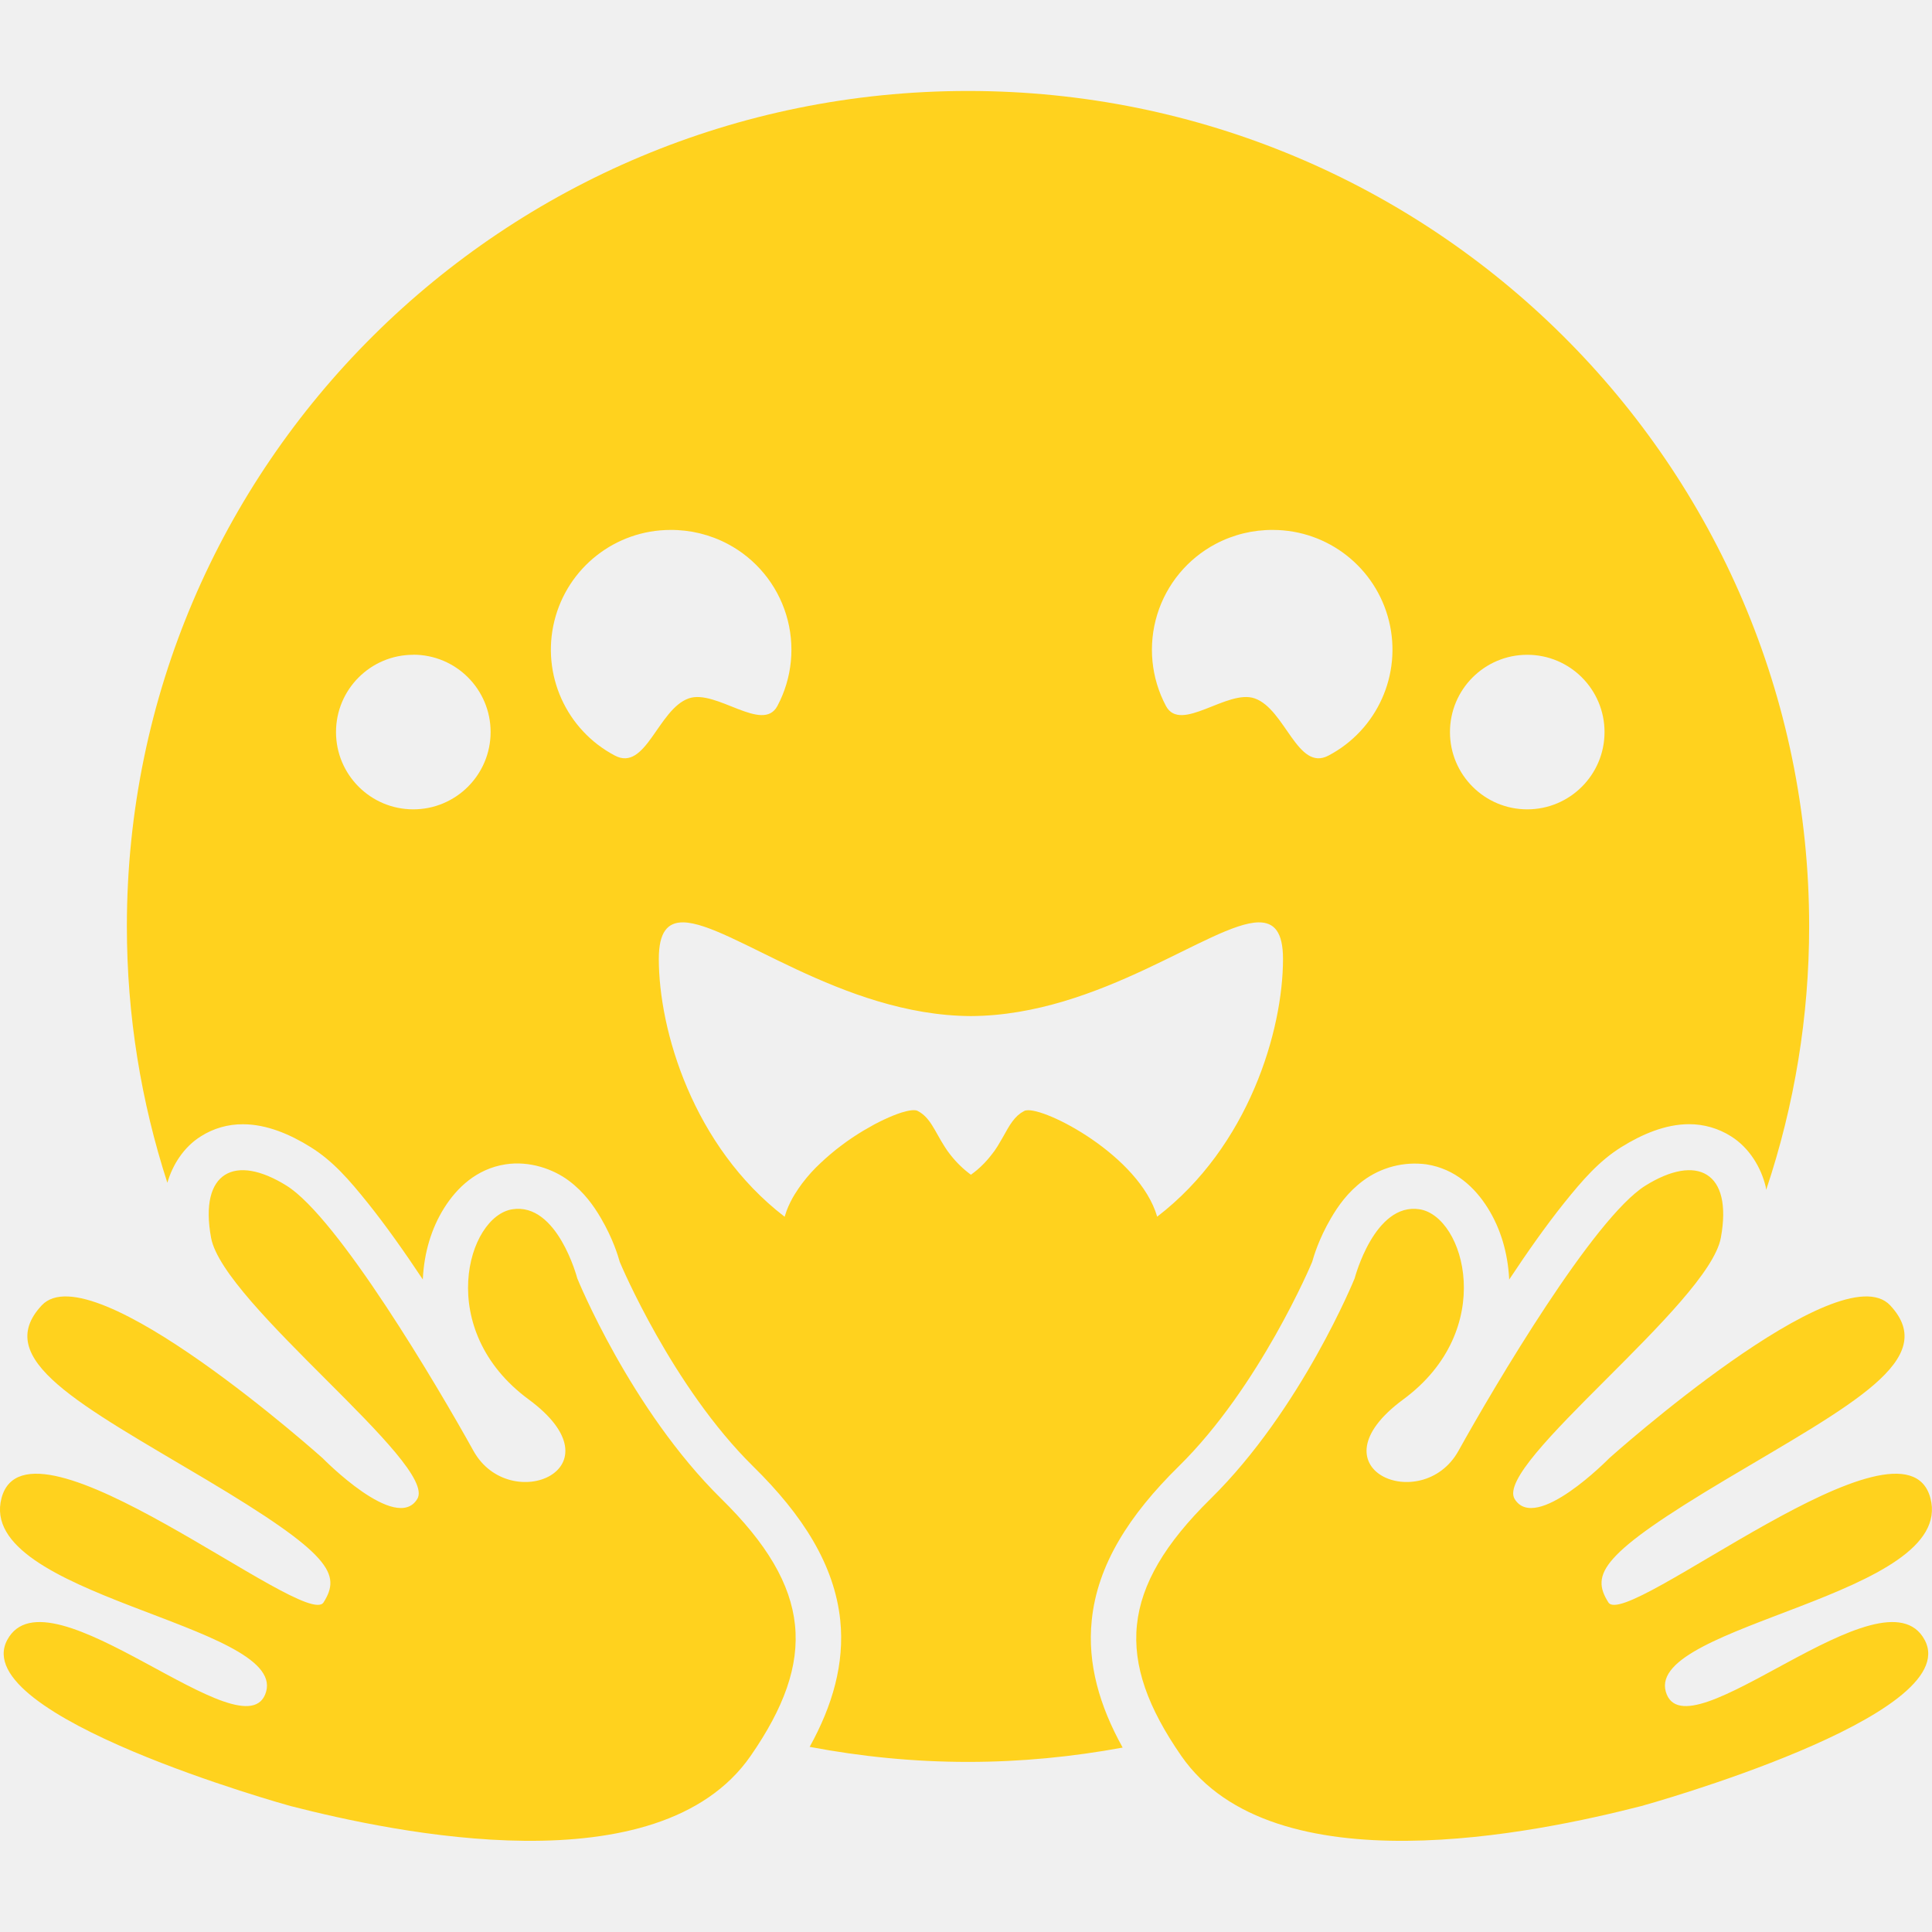
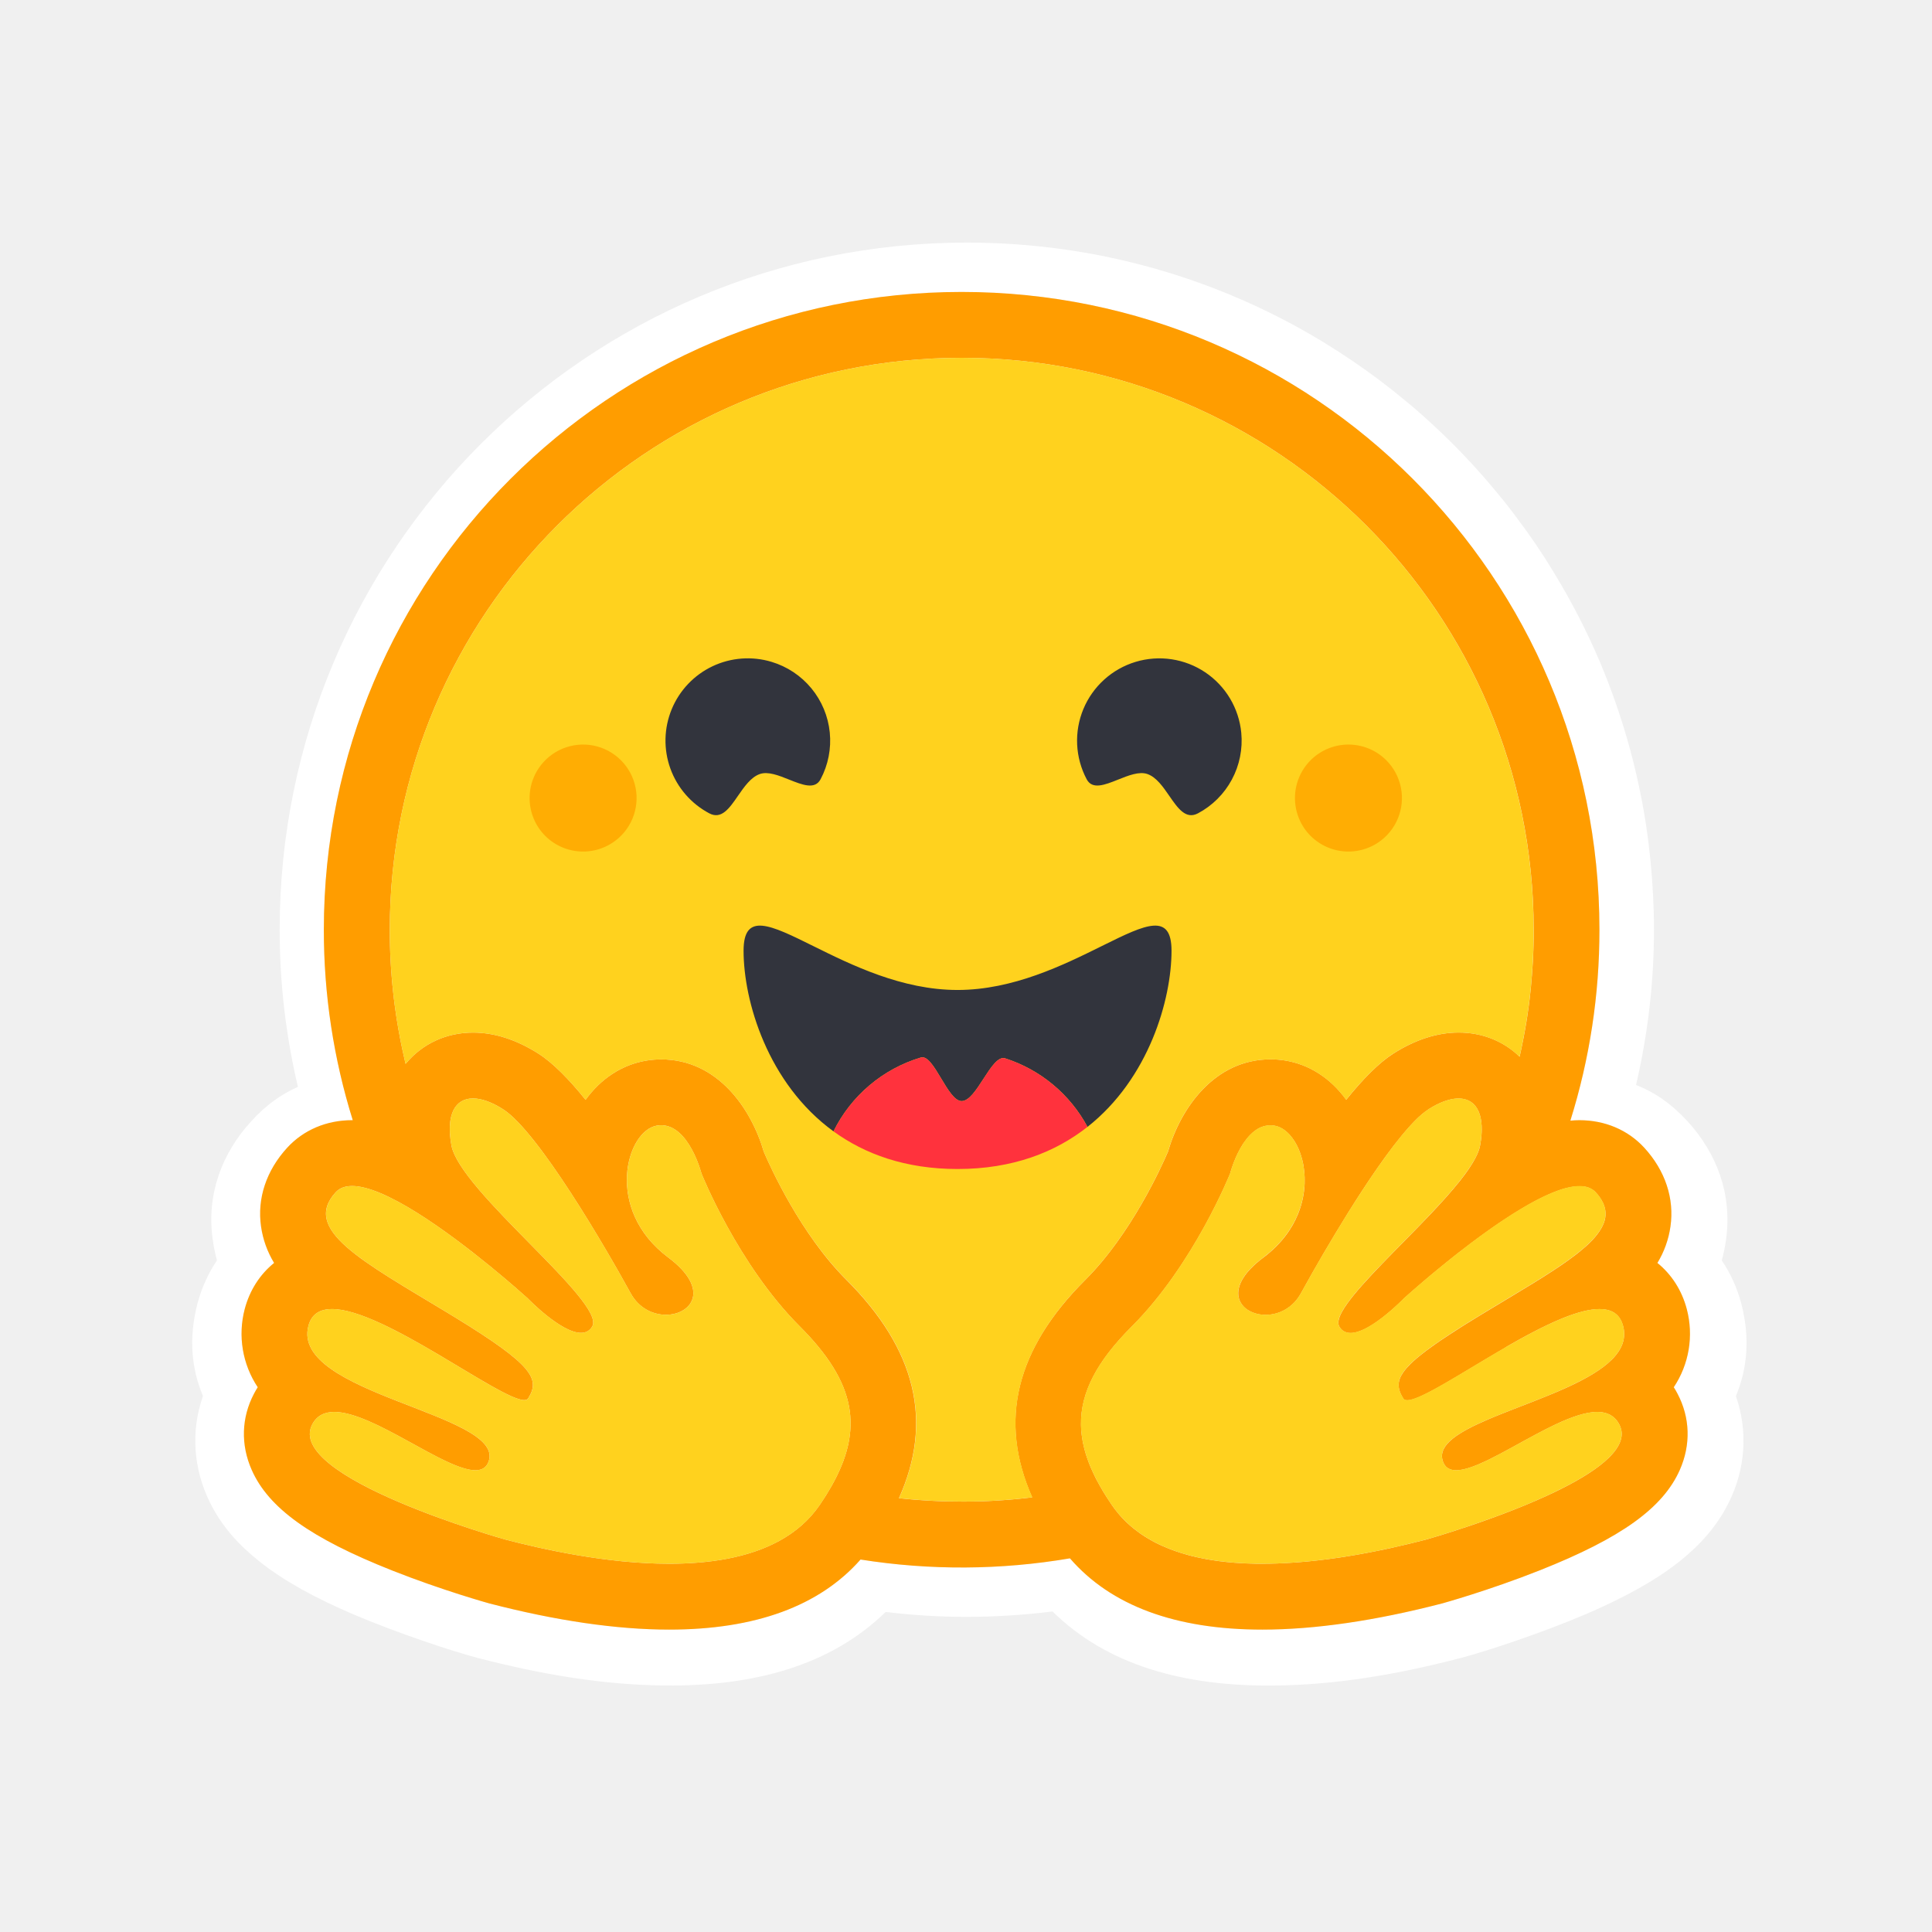
- <svg xmlns="http://www.w3.org/2000/svg" viewBox="0 0 24 24" fill="#FFD21E">
-   <path d="M12.025 1.13c-5.77 0-10.449 4.647-10.449 10.378 0 1.112.178 2.181.503 3.185.064-.222.203-.444.416-.577a.96.96 0 0 1 .524-.15c.293 0 .584.124.84.284.278.173.48.408.71.694.226.282.458.611.684.951v-.014c.017-.324.106-.622.264-.874s.403-.487.762-.543c.3-.047.596.06.787.203s.31.313.4.467c.15.257.212.468.233.542.01.026.653 1.552 1.657 2.54.616.605 1.01 1.223 1.082 1.912.055.537-.096 1.059-.38 1.572.637.121 1.294.187 1.967.187.657 0 1.298-.063 1.921-.178-.287-.517-.44-1.041-.384-1.581.07-.69.465-1.307 1.081-1.913 1.004-.987 1.647-2.513 1.657-2.539.021-.074.083-.285.233-.542.09-.154.208-.323.4-.467a1.08 1.08 0 0 1 .787-.203c.359.056.604.29.762.543s.247.55.265.874v.015c.225-.34.457-.67.683-.952.23-.286.432-.52.71-.694.257-.16.547-.284.84-.285a.97.97 0 0 1 .524.151c.228.143.373.388.43.625l.006.04a10.3 10.3 0 0 0 .534-3.273c0-5.731-4.678-10.378-10.449-10.378M8.327 6.583a1.5 1.5 0 0 1 .713.174 1.487 1.487 0 0 1 .617 2.013c-.183.343-.762-.214-1.102-.094-.38.134-.532.914-.917.71a1.487 1.487 0 0 1 .69-2.803m7.486 0a1.487 1.487 0 0 1 .689 2.803c-.385.204-.536-.576-.916-.71-.34-.12-.92.437-1.103.094a1.487 1.487 0 0 1 .617-2.013 1.5 1.5 0 0 1 .713-.174m-10.68 1.55a.96.96 0 1 1 0 1.921.96.96 0 0 1 0-1.92m13.838 0a.96.96 0 1 1 0 1.92.96.96 0 0 1 0-1.92M8.489 11.458c.588.01 1.965 1.157 3.572 1.164 1.607-.007 2.984-1.155 3.572-1.164.196-.003.305.12.305.454 0 .886-.424 2.328-1.563 3.202-.22-.756-1.396-1.366-1.63-1.32q-.011.001-.02.006l-.044.026-.01.008-.03.024q-.018.017-.035.036l-.032.04a1 1 0 0 0-.058.09l-.014.025q-.049.088-.11.19a1 1 0 0 1-.083.116 1.2 1.2 0 0 1-.173.18q-.035.029-.075.058a1.3 1.3 0 0 1-.251-.243 1 1 0 0 1-.076-.107c-.124-.193-.177-.363-.337-.444-.034-.016-.104-.008-.2.022q-.094.03-.216.087-.06.028-.125.063l-.13.074q-.067.04-.136.086a3 3 0 0 0-.135.096 3 3 0 0 0-.26.219 2 2 0 0 0-.12.121 2 2 0 0 0-.106.128l-.002.002a2 2 0 0 0-.09.132l-.001.001a1.2 1.2 0 0 0-.105.212q-.013.036-.024.073c-1.139-.875-1.563-2.317-1.563-3.203 0-.334.109-.457.305-.454m.836 10.354c.824-1.19.766-2.082-.365-3.194-1.13-1.112-1.789-2.738-1.789-2.738s-.246-.945-.806-.858-.97 1.499.202 2.362c1.173.864-.233 1.45-.685.64-.45-.812-1.683-2.896-2.322-3.295s-1.089-.175-.938.647 2.822 2.813 2.562 3.244-1.176-.506-1.176-.506-2.866-2.567-3.49-1.898.473 1.23 2.037 2.16c1.564.932 1.686 1.178 1.464 1.53s-3.675-2.511-4-1.297c-.323 1.214 3.524 1.567 3.287 2.405-.238.839-2.71-1.587-3.216-.642-.506.946 3.49 2.056 3.522 2.064 1.29.33 4.568 1.028 5.713-.624m5.349 0c-.824-1.19-.766-2.082.365-3.194 1.13-1.112 1.789-2.738 1.789-2.738s.246-.945.806-.858.97 1.499-.202 2.362c-1.173.864.233 1.45.685.64.451-.812 1.683-2.896 2.322-3.295s1.089-.175.938.647-2.822 2.813-2.562 3.244 1.176-.506 1.176-.506 2.866-2.567 3.49-1.898-.473 1.23-2.037 2.16c-1.564.932-1.686 1.178-1.464 1.53s3.675-2.511 4-1.297c.323 1.214-3.524 1.567-3.287 2.405.238.839 2.71-1.587 3.216-.642.506.946-3.49 2.056-3.522 2.064-1.29.33-4.568 1.028-5.713-.624" />
+ <svg xmlns="http://www.w3.org/2000/svg" width="256" height="256" viewBox="0 0 256 256" fill="none">
+   <path d="M230.721 172.7C230.183 170.673 229.313 168.75 228.146 167.008C228.396 166.091 228.587 165.159 228.714 164.217C229.543 158.241 227.471 152.77 223.567 148.537C221.452 146.225 219.185 144.698 216.784 143.761C218.36 137.018 219.157 130.117 219.161 123.193C219.161 120.03 218.982 116.932 218.682 113.88C218.526 112.356 218.337 110.836 218.115 109.32C217.428 104.847 216.408 100.431 215.064 96.11C214.183 93.271 213.164 90.476 212.01 87.736C210.281 83.678 208.262 79.75 205.969 75.982C204.465 73.475 202.827 71.051 201.062 68.72C200.197 67.543 199.296 66.394 198.358 65.274C195.58 61.898 192.561 58.728 189.325 55.788C188.25 54.8 187.145 53.845 186.01 52.926C184.893 51.994 183.751 51.093 182.586 50.222C180.241 48.477 177.818 46.839 175.324 45.315C161.543 36.945 145.382 32.145 128.109 32.145C77.817 32.145 37.057 72.907 37.057 123.196C37.055 130.208 37.867 137.196 39.477 144.02C37.317 144.958 35.247 146.42 33.327 148.535C29.424 152.766 27.351 158.217 28.18 164.193C28.306 165.142 28.495 166.082 28.747 167.006C27.581 168.749 26.712 170.673 26.174 172.7C24.974 177.261 25.369 181.374 26.894 184.978C25.236 189.688 25.65 194.704 27.809 199.065C29.379 202.25 31.626 204.714 34.396 206.916C37.689 209.534 41.811 211.758 46.783 213.892C52.715 216.422 59.956 218.799 63.249 219.671C71.755 221.873 79.911 223.269 88.177 223.337C99.954 223.446 110.096 220.677 117.357 213.59C120.924 214.027 124.515 214.246 128.109 214.244C131.906 214.236 135.699 213.997 139.467 213.529C146.711 220.661 156.892 223.455 168.712 223.343C176.977 223.277 185.133 221.881 193.617 219.676C196.932 218.804 204.17 216.427 210.105 213.897C215.077 211.76 219.199 209.536 222.514 206.922C225.263 204.719 227.508 202.256 229.079 199.071C231.26 194.709 231.652 189.693 230.017 184.983C231.527 181.379 231.92 177.257 230.721 172.7ZM222.281 184.673C223.952 187.844 224.059 191.427 222.585 194.764C220.349 199.821 214.795 203.805 204.008 208.082C197.3 210.742 191.158 212.443 191.104 212.458C182.232 214.759 174.208 215.928 167.262 215.928C155.76 215.928 147.201 212.754 141.773 206.486C132.594 208.05 123.222 208.103 114.026 206.644C108.591 212.808 100.081 215.928 88.676 215.928C81.729 215.928 73.706 214.759 64.833 212.458C64.779 212.443 58.639 210.742 51.929 208.082C41.143 203.805 35.587 199.824 33.352 194.764C31.878 191.427 31.985 187.844 33.656 184.673C33.81 184.378 33.976 184.091 34.153 183.813C33.152 182.309 32.48 180.61 32.182 178.827C31.884 177.045 31.967 175.22 32.425 173.472C33.089 170.949 34.46 168.851 36.322 167.344C35.425 165.87 34.837 164.23 34.592 162.522C34.056 158.808 35.289 155.1 38.062 152.076C40.222 149.723 43.275 148.428 46.655 148.428H46.745C44.197 140.259 42.904 131.75 42.913 123.193C42.913 76.522 80.749 38.683 127.427 38.683C174.104 38.683 211.94 76.518 211.94 123.193C211.947 131.773 210.646 140.304 208.081 148.492C208.489 148.452 208.889 148.432 209.282 148.431C212.662 148.431 215.716 149.726 217.874 152.079C220.647 155.1 221.881 158.811 221.344 162.525C221.1 164.233 220.511 165.873 219.615 167.347C221.477 168.854 222.849 170.952 223.512 173.475C223.97 175.223 224.053 177.048 223.755 178.831C223.458 180.613 222.786 182.312 221.784 183.816C221.961 184.091 222.129 184.378 222.281 184.673Z" fill="white" />
+   <path d="M221.784 183.816C222.786 182.312 223.458 180.613 223.756 178.831C224.053 177.048 223.97 175.223 223.512 173.475C222.848 170.952 221.476 168.854 219.615 167.347C220.512 165.873 221.1 164.233 221.344 162.525C221.881 158.811 220.648 155.103 217.874 152.079C215.716 149.726 212.662 148.431 209.282 148.431C208.889 148.431 208.489 148.452 208.081 148.492C210.643 140.304 211.942 131.774 211.933 123.195C211.933 76.523 174.097 38.685 127.424 38.685C80.75 38.685 42.91 76.519 42.91 123.195C42.901 131.752 44.194 140.261 46.742 148.43H46.652C43.272 148.43 40.219 149.724 38.06 152.077C35.287 155.098 34.053 158.81 34.59 162.523C34.835 164.231 35.423 165.872 36.32 167.346C34.458 168.852 33.086 170.95 32.422 173.473C31.964 175.222 31.882 177.047 32.18 178.83C32.478 180.612 33.15 182.312 34.152 183.816C33.974 184.094 33.81 184.381 33.655 184.676C31.985 187.847 31.877 191.43 33.352 194.767C35.588 199.824 41.142 203.808 51.929 208.085C58.636 210.745 64.779 212.446 64.833 212.461C73.705 214.762 81.729 215.931 88.675 215.931C100.081 215.931 108.591 212.811 114.026 206.647C123.222 208.106 132.594 208.052 141.773 206.489C147.201 212.757 155.76 215.931 167.262 215.931C174.208 215.931 182.232 214.762 191.103 212.461C191.158 212.446 197.298 210.745 204.008 208.085C214.795 203.808 220.35 199.824 222.585 194.767C224.059 191.43 223.952 187.847 222.281 184.676C222.129 184.379 221.961 184.091 221.784 183.816ZM110.137 196.997C109.669 197.815 109.168 198.614 108.635 199.391C107.23 201.448 105.382 203.02 103.237 204.188C99.137 206.424 93.947 207.205 88.675 207.205C80.346 207.205 71.808 205.256 67.023 204.015C66.787 203.954 37.689 195.735 41.373 188.739C41.993 187.562 43.013 187.092 44.298 187.092C49.485 187.092 58.93 194.816 62.989 194.816C63.896 194.816 64.536 194.43 64.797 193.488C66.527 187.284 38.504 184.676 40.864 175.692C41.28 174.102 42.41 173.456 43.998 173.456C50.856 173.455 66.248 185.516 69.467 185.516C69.714 185.516 69.891 185.443 69.987 185.291C70.001 185.268 70.015 185.246 70.028 185.222C71.539 182.727 70.672 180.913 60.321 174.573L59.327 173.968C47.936 167.074 39.941 162.925 44.488 157.975C45.011 157.404 45.753 157.151 46.654 157.151C47.722 157.151 49.015 157.508 50.439 158.108C56.455 160.645 64.793 167.564 68.276 170.581C68.824 171.057 69.368 171.538 69.909 172.022C69.909 172.022 74.319 176.608 76.985 176.608C77.599 176.608 78.12 176.366 78.473 175.768C80.364 172.58 60.91 157.838 59.813 151.755C59.069 147.634 60.335 145.546 62.675 145.546C63.788 145.546 65.146 146.02 66.645 146.971C71.295 149.922 80.273 165.35 83.56 171.352C84.662 173.363 86.543 174.213 88.238 174.213C91.601 174.213 94.23 170.87 88.546 166.622C80.003 160.23 83.001 149.782 87.078 149.139C87.252 149.111 87.428 149.097 87.603 149.097C91.311 149.097 92.946 155.486 92.946 155.486C92.946 155.486 97.74 167.524 105.975 175.753C113.447 183.222 114.491 189.351 110.137 196.997ZM136.766 198.407L136.339 198.458L135.611 198.541C135.228 198.581 134.844 198.619 134.459 198.654L134.084 198.688L133.741 198.717L133.255 198.756L132.718 198.795L132.182 198.83L132.063 198.838C131.923 198.846 131.783 198.855 131.641 198.862L131.462 198.872C131.296 198.881 131.13 198.889 130.962 198.896L130.381 198.921L129.854 198.939L129.502 198.949H129.323C129.213 198.949 129.104 198.955 128.994 198.956H128.82C128.71 198.956 128.601 198.956 128.491 198.961L128.043 198.967H127.418C126.927 198.967 126.437 198.962 125.949 198.952L125.553 198.943C125.44 198.943 125.327 198.938 125.216 198.934L124.796 198.922L124.275 198.902L123.805 198.881L123.684 198.876L123.237 198.853C123.112 198.846 122.989 198.84 122.865 198.831L122.576 198.814C122.213 198.791 121.85 198.766 121.487 198.738L121.107 198.707C120.947 198.695 120.787 198.68 120.628 198.666C120.441 198.65 120.254 198.632 120.067 198.614C119.754 198.585 119.441 198.553 119.128 198.519H119.113C123.683 188.324 121.372 178.802 112.137 169.575C106.08 163.526 102.051 154.594 101.215 152.633C99.523 146.828 95.045 140.375 87.608 140.375C86.979 140.375 86.351 140.425 85.73 140.523C82.472 141.036 79.624 142.911 77.592 145.733C75.396 143.002 73.262 140.831 71.332 139.605C68.422 137.76 65.518 136.824 62.689 136.824C59.158 136.824 56.002 138.274 53.802 140.904L53.746 140.971C53.704 140.798 53.664 140.625 53.623 140.451L53.618 140.428C53.199 138.638 52.848 136.833 52.564 135.016C52.564 135.004 52.564 134.992 52.558 134.98C52.536 134.843 52.516 134.705 52.495 134.568C52.433 134.162 52.376 133.755 52.322 133.348C52.298 133.163 52.272 132.978 52.249 132.793L52.181 132.238C52.159 132.053 52.141 131.885 52.121 131.709L52.115 131.665C52.035 130.945 51.965 130.225 51.905 129.503L51.883 129.226L51.848 128.754C51.838 128.625 51.828 128.495 51.821 128.365C51.821 128.334 51.816 128.304 51.815 128.275C51.789 127.913 51.768 127.55 51.75 127.187C51.74 126.998 51.73 126.81 51.722 126.62L51.702 126.124L51.697 125.974L51.681 125.517L51.671 125.128C51.671 124.973 51.663 124.818 51.661 124.663C51.658 124.508 51.654 124.338 51.653 124.174C51.651 124.01 51.653 123.848 51.648 123.685C51.644 123.521 51.648 123.358 51.648 123.195C51.648 81.342 85.579 47.411 127.436 47.411C169.292 47.411 203.222 81.341 203.222 123.195V124.174C203.222 124.337 203.217 124.501 203.214 124.663C203.214 124.798 203.208 124.931 203.204 125.068C203.204 125.188 203.199 125.309 203.195 125.425C203.195 125.578 203.186 125.731 203.181 125.884V125.896L203.16 126.427C203.153 126.582 203.147 126.738 203.139 126.893L203.134 127.003L203.107 127.499C203.048 128.562 202.967 129.623 202.866 130.683V130.696C202.849 130.87 202.832 131.044 202.813 131.218L202.768 131.629L202.679 132.433L202.628 132.84L202.565 133.319C202.542 133.493 202.519 133.668 202.493 133.841C202.467 134.036 202.438 134.23 202.409 134.424L202.34 134.883L202.258 135.403C202.23 135.576 202.2 135.748 202.168 135.92C202.135 136.093 202.109 136.265 202.079 136.437C202.019 136.781 201.956 137.125 201.89 137.468C201.789 137.981 201.686 138.493 201.58 139.005L201.47 139.512C201.434 139.681 201.395 139.851 201.357 140.02C199.224 137.947 196.399 136.818 193.284 136.818C190.457 136.818 187.55 137.753 184.641 139.598C182.711 140.824 180.578 142.996 178.381 145.726C176.346 142.904 173.498 141.029 170.242 140.516C169.621 140.418 168.993 140.368 168.364 140.368C160.925 140.368 156.45 146.821 154.757 152.626C153.917 154.587 149.887 163.519 143.825 169.577C134.596 178.775 132.268 188.254 136.766 198.407ZM215.007 177.998L214.977 178.087C214.901 178.288 214.813 178.484 214.714 178.674C214.639 178.814 214.558 178.95 214.47 179.082C214.303 179.331 214.12 179.569 213.921 179.793C213.875 179.845 213.831 179.897 213.779 179.948C213.707 180.025 213.634 180.101 213.559 180.175C212.213 181.509 210.161 182.679 207.841 183.752C207.578 183.871 207.311 183.99 207.042 184.11L206.774 184.229C206.595 184.308 206.416 184.386 206.228 184.463C206.049 184.541 205.863 184.619 205.677 184.695L205.119 184.925C203.814 185.462 202.477 185.974 201.173 186.479L200.615 186.696L200.064 186.912C199.697 187.055 199.335 187.198 198.979 187.341L198.448 187.555L197.926 187.768L197.67 187.876C197.499 187.947 197.332 188.018 197.165 188.089C193.328 189.736 190.567 191.411 191.147 193.489C191.163 193.548 191.181 193.604 191.201 193.659C191.253 193.813 191.324 193.958 191.413 194.095C191.465 194.176 191.525 194.253 191.592 194.323C192.274 195.032 193.515 194.92 195.08 194.357C195.3 194.276 195.519 194.192 195.736 194.104L195.872 194.048C196.23 193.896 196.609 193.726 196.996 193.542C197.093 193.496 197.191 193.452 197.289 193.401C199.203 192.465 201.372 191.205 203.524 190.058C204.385 189.593 205.258 189.152 206.142 188.733C208.18 187.774 210.096 187.094 211.636 187.094C212.359 187.094 212.997 187.242 213.529 187.582L213.618 187.641C213.952 187.876 214.232 188.178 214.441 188.528C214.482 188.595 214.522 188.666 214.561 188.739C215.322 190.184 214.685 191.68 213.194 193.147C211.763 194.556 209.537 195.937 207.007 197.215C206.819 197.31 206.631 197.405 206.44 197.498C198.91 201.196 189.049 203.981 188.912 204.016C186.284 204.697 182.526 205.591 178.292 206.26L177.666 206.358L177.563 206.373C177.089 206.445 176.614 206.512 176.138 206.574C175.655 206.639 175.167 206.698 174.676 206.753L174.586 206.763C172.806 206.968 171.019 207.104 169.228 207.169H169.202C168.554 207.192 167.907 207.204 167.259 207.204H166.512C165.524 207.191 164.538 207.146 163.553 207.07C163.53 207.07 163.505 207.07 163.482 207.064C163.129 207.037 162.777 207.004 162.425 206.965C162.06 206.926 161.696 206.882 161.333 206.833C161.094 206.801 160.856 206.765 160.618 206.726C160.376 206.687 160.134 206.647 159.893 206.605L159.564 206.543L159.539 206.538C159.192 206.472 158.847 206.399 158.503 206.319C158.303 206.274 158.104 206.23 157.907 206.176L157.788 206.146C157.69 206.122 157.595 206.096 157.498 206.07L157.445 206.056L157.137 205.966C157.025 205.935 156.913 205.901 156.801 205.868L156.762 205.857L156.471 205.768C156.361 205.734 156.251 205.698 156.142 205.662L155.874 205.573L155.677 205.504C155.487 205.437 155.298 205.368 155.111 205.296L154.933 205.226L154.786 205.168C154.502 205.054 154.22 204.935 153.941 204.81L153.756 204.72L153.725 204.706C153.659 204.675 153.594 204.644 153.528 204.617C153.399 204.555 153.271 204.491 153.144 204.426L153.105 204.407L152.921 204.31C152.594 204.139 152.274 203.957 151.96 203.764L151.788 203.658C151.702 203.605 151.616 203.55 151.532 203.494L151.308 203.346L151.067 203.18L150.923 203.077C150.771 202.969 150.622 202.857 150.476 202.742L150.243 202.563C150.15 202.488 150.058 202.412 149.967 202.335C149.89 202.272 149.815 202.206 149.74 202.14L149.734 202.135C149.653 202.064 149.574 201.993 149.495 201.92C149.417 201.849 149.339 201.777 149.263 201.704L149.254 201.695C149.174 201.619 149.096 201.542 149.019 201.463C148.942 201.385 148.863 201.307 148.788 201.227C148.713 201.148 148.636 201.067 148.562 200.984C148.488 200.902 148.42 200.827 148.35 200.746L148.327 200.719C148.259 200.641 148.192 200.562 148.126 200.481C147.983 200.31 147.844 200.135 147.71 199.956C147.575 199.776 147.443 199.592 147.314 199.405L147.191 199.221C147.027 198.981 146.867 198.739 146.712 198.493C146.596 198.316 146.483 198.138 146.373 197.957C146.302 197.844 146.234 197.73 146.166 197.618L146.138 197.572C146.073 197.462 146.009 197.354 145.947 197.245C145.911 197.186 145.877 197.127 145.845 197.066C145.812 197.004 145.774 196.941 145.739 196.878L145.682 196.779L145.647 196.715C145.58 196.595 145.514 196.474 145.45 196.352C145.42 196.298 145.391 196.244 145.36 196.192L145.271 196.019L145.181 195.848C144.956 195.398 144.743 194.942 144.543 194.48L144.472 194.311C144.426 194.198 144.383 194.086 144.337 193.975C144.315 193.921 144.293 193.868 144.274 193.814C144.167 193.537 144.067 193.257 143.975 192.975C143.942 192.874 143.91 192.775 143.88 192.675C143.808 192.448 143.743 192.219 143.685 191.988C143.614 191.719 143.551 191.448 143.498 191.175C143.487 191.12 143.476 191.065 143.467 191.012C143.415 190.745 143.373 190.476 143.34 190.206C143.332 190.153 143.326 190.1 143.32 190.047L143.303 189.885C143.281 189.673 143.264 189.46 143.254 189.247C143.254 189.193 143.249 189.139 143.247 189.087C143.242 188.981 143.24 188.875 143.239 188.769C143.183 184.496 145.345 180.388 149.968 175.767C158.203 167.54 162.997 155.501 162.997 155.501C162.997 155.501 163.126 154.996 163.394 154.269C163.431 154.168 163.47 154.064 163.514 153.955C163.67 153.548 163.846 153.148 164.041 152.758L164.08 152.683C164.246 152.351 164.428 152.027 164.624 151.712C164.67 151.639 164.714 151.567 164.765 151.494C164.912 151.277 165.067 151.065 165.23 150.86C165.319 150.749 165.416 150.639 165.513 150.532C165.552 150.49 165.59 150.448 165.631 150.408C166.108 149.915 166.653 149.513 167.27 149.299L167.348 149.273C167.4 149.256 167.452 149.24 167.505 149.225C167.566 149.209 167.627 149.195 167.69 149.182L167.719 149.176C167.849 149.15 167.981 149.133 168.114 149.124H168.125C168.194 149.124 168.264 149.117 168.335 149.117C168.424 149.117 168.507 149.117 168.594 149.126C168.684 149.134 168.773 149.144 168.863 149.158C169.605 149.276 170.311 149.718 170.919 150.4C171.15 150.66 171.358 150.94 171.54 151.236C171.66 151.428 171.773 151.631 171.88 151.845C171.923 151.934 171.964 152.016 172.004 152.104C172.108 152.33 172.202 152.56 172.284 152.795C172.479 153.345 172.626 153.911 172.723 154.487C172.807 154.992 172.857 155.502 172.873 156.013C172.881 156.286 172.881 156.563 172.873 156.842C172.819 158.14 172.553 159.421 172.086 160.634C172.044 160.745 171.997 160.857 171.952 160.969C171.86 161.195 171.759 161.417 171.65 161.634C171.569 161.799 171.484 161.965 171.392 162.13C171.332 162.24 171.269 162.35 171.206 162.46C171.045 162.734 170.871 163.006 170.684 163.277L170.571 163.439C170.129 164.055 169.637 164.633 169.099 165.167C168.569 165.698 168.001 166.189 167.4 166.637C166.798 167.083 166.233 167.577 165.711 168.114C164.208 169.691 163.858 171.083 164.196 172.138C164.25 172.304 164.321 172.465 164.407 172.617C164.508 172.791 164.628 172.951 164.764 173.097L164.817 173.152L164.871 173.206C164.925 173.258 164.982 173.309 165.043 173.359L165.103 173.407C165.248 173.519 165.402 173.619 165.563 173.707C165.61 173.732 165.652 173.757 165.705 173.781C165.879 173.866 166.058 173.939 166.242 173.998C166.293 174.015 166.344 174.03 166.396 174.046L166.461 174.063L166.551 174.087L166.628 174.106L166.712 174.124L166.795 174.141L166.874 174.154C166.932 174.164 166.992 174.174 167.052 174.181L167.109 174.19L167.213 174.2L167.277 174.207L167.382 174.214H167.444L167.554 174.22H167.9L167.999 174.214L168.113 174.207L168.252 174.194L168.382 174.179C168.412 174.179 168.442 174.171 168.472 174.165C168.872 174.107 169.264 174.001 169.639 173.849L169.798 173.782C169.887 173.743 169.977 173.702 170.059 173.658C170.235 173.57 170.406 173.47 170.57 173.361C170.799 173.211 171.015 173.043 171.217 172.858C171.265 172.815 171.312 172.769 171.358 172.725C171.381 172.703 171.403 172.682 171.425 172.658C171.469 172.613 171.514 172.569 171.558 172.52C171.878 172.168 172.155 171.78 172.383 171.363C174.34 167.804 176.391 164.298 178.534 160.849L178.828 160.378L179.125 159.907C179.273 159.668 179.423 159.433 179.572 159.199L179.722 158.965C180.22 158.185 180.726 157.41 181.241 156.641L181.546 156.185C182.158 155.278 182.768 154.396 183.373 153.558L183.674 153.143C184.332 152.236 185.017 151.348 185.728 150.482L186.01 150.144C186.057 150.088 186.1 150.032 186.151 149.978C186.244 149.868 186.337 149.761 186.428 149.657C186.474 149.604 186.517 149.552 186.566 149.5L186.834 149.198L186.968 149.051C187.103 148.906 187.235 148.767 187.365 148.634C187.455 148.544 187.538 148.455 187.624 148.371C188.131 147.853 188.69 147.388 189.293 146.985L189.433 146.895C189.567 146.805 189.706 146.721 189.848 146.645C192.212 145.303 194.169 145.204 195.296 146.331C195.978 147.013 196.356 148.144 196.335 149.718C196.335 149.787 196.335 149.857 196.33 149.929V150.006C196.33 150.078 196.324 150.15 196.318 150.223C196.318 150.313 196.308 150.402 196.299 150.492C196.29 150.581 196.285 150.649 196.276 150.729C196.276 150.751 196.272 150.774 196.268 150.798C196.262 150.867 196.253 150.938 196.243 151.009C196.243 151.03 196.243 151.052 196.235 151.074C196.224 151.169 196.21 151.263 196.194 151.357C196.183 151.447 196.168 151.531 196.152 151.619L196.126 151.768C196.1 151.91 196.067 152.05 196.026 152.188C195.948 152.447 195.854 152.7 195.743 152.946C195.588 153.284 195.417 153.613 195.229 153.933C195.125 154.111 195.018 154.286 194.907 154.459C194.793 154.638 194.673 154.819 194.549 155.002C194.233 155.454 193.905 155.897 193.564 156.33L193.408 156.527C192.852 157.22 192.278 157.899 191.686 158.562L191.499 158.772C191.247 159.053 190.991 159.336 190.729 159.62L190.532 159.834C190.401 159.977 190.264 160.12 190.132 160.264C190.001 160.407 189.864 160.552 189.726 160.697L189.315 161.13L188.898 161.566L188.478 162.002C188.196 162.294 187.913 162.586 187.628 162.878C183.573 167.037 179.301 171.182 177.855 173.766C177.758 173.934 177.671 174.108 177.593 174.285C177.387 174.755 177.301 175.157 177.36 175.482C177.379 175.589 177.416 175.691 177.471 175.785C177.552 175.926 177.651 176.056 177.766 176.172C177.819 176.224 177.875 176.272 177.934 176.316C178.232 176.528 178.591 176.637 178.957 176.627H179.071L179.188 176.618L179.305 176.605L179.402 176.591C179.415 176.589 179.429 176.587 179.442 176.583L179.531 176.566L179.554 176.561L179.653 176.54L179.688 176.531C179.723 176.522 179.757 176.513 179.792 176.503C179.827 176.493 179.875 176.48 179.917 176.466C180.093 176.413 180.265 176.35 180.434 176.278C180.523 176.242 180.61 176.203 180.696 176.161C180.741 176.141 180.786 176.12 180.828 176.098L180.962 176.032C181.282 175.866 181.594 175.685 181.898 175.491L182.031 175.401C182.076 175.373 182.121 175.344 182.164 175.312L182.297 175.223L182.368 175.174L182.56 175.039C182.739 174.916 182.906 174.789 183.075 174.66L183.09 174.648L183.359 174.44C183.726 174.15 184.074 173.858 184.39 173.583L184.6 173.399L184.619 173.381L184.729 173.284C184.987 173.052 185.217 172.836 185.408 172.658L185.487 172.581C185.556 172.516 185.619 172.455 185.676 172.403L185.788 172.292L185.828 172.253L185.839 172.242L185.956 172.125L186.03 172.048L186.039 172.041L186.074 172.009L186.118 171.969L186.132 171.956L186.169 171.922L186.373 171.743L186.487 171.641C186.548 171.588 186.607 171.534 186.666 171.479L186.802 171.358C186.827 171.338 186.851 171.316 186.876 171.294L187.019 171.169L187.229 170.984L187.341 170.887C187.776 170.509 188.305 170.052 188.913 169.537L189.162 169.326L189.573 168.981L189.994 168.63C190.544 168.173 191.136 167.688 191.762 167.185L192.173 166.855C192.523 166.576 192.882 166.292 193.246 166.006C193.393 165.891 193.542 165.776 193.694 165.662C194.066 165.373 194.44 165.086 194.817 164.803C195.675 164.155 196.56 163.506 197.456 162.874L197.84 162.606C198.109 162.421 198.377 162.235 198.645 162.054L198.888 161.89C199.367 161.565 199.853 161.248 200.343 160.939L200.586 160.786L200.827 160.636C201.069 160.486 201.309 160.339 201.548 160.196L201.787 160.053L202.265 159.775L202.734 159.506L202.829 159.454L203.2 159.25C203.355 159.166 203.509 159.085 203.663 159.006L203.892 158.888L204.115 158.776C204.193 158.739 204.27 158.7 204.346 158.663C204.848 158.415 205.36 158.187 205.88 157.979C206.021 157.919 206.161 157.865 206.3 157.818L206.71 157.674C206.833 157.633 206.953 157.594 207.068 157.559L207.108 157.547C207.17 157.527 207.232 157.509 207.293 157.493L207.311 157.488C207.439 157.451 207.566 157.419 207.691 157.389H207.7C208.054 157.304 208.414 157.243 208.777 157.206C208.944 157.189 209.111 157.18 209.279 157.181H209.363C209.475 157.181 209.583 157.188 209.69 157.199C209.739 157.199 209.788 157.209 209.836 157.215H209.856C209.904 157.221 209.952 157.228 210 157.239C210.047 157.248 210.095 157.256 210.141 157.267H210.156C210.203 157.277 210.245 157.289 210.294 157.303C210.548 157.374 210.79 157.484 211.012 157.628C211.121 157.699 211.223 157.779 211.317 157.868L211.344 157.894C211.362 157.91 211.379 157.927 211.395 157.944L211.444 157.997C211.846 158.418 212.178 158.901 212.428 159.427L212.466 159.517C212.551 159.717 212.618 159.924 212.666 160.135C212.808 160.781 212.753 161.455 212.508 162.07C212.415 162.318 212.302 162.557 212.169 162.785C211.858 163.309 211.489 163.796 211.07 164.237L210.981 164.332C210.848 164.472 210.71 164.612 210.565 164.752C210.501 164.815 210.434 164.877 210.367 164.94L210.162 165.129L210.055 165.224C209.797 165.454 209.532 165.677 209.263 165.893C209.1 166.025 208.936 166.154 208.77 166.281C208.184 166.729 207.587 167.161 206.979 167.578C206.612 167.83 206.242 168.077 205.869 168.321C204.95 168.924 204.021 169.512 203.083 170.084C201.115 171.294 198.934 172.588 196.609 173.995L196.007 174.36C195.348 174.762 194.726 175.146 194.14 175.512L193.845 175.697L193.287 176.055C192.917 176.292 192.548 176.531 192.179 176.77L191.882 176.966C191.737 177.06 191.593 177.156 191.449 177.252L191.308 177.342L190.876 177.633L190.647 177.79L190.379 177.976L190.13 178.149C189.713 178.444 189.325 178.725 188.968 178.992L188.834 179.094C188.624 179.253 188.416 179.415 188.211 179.58C187.902 179.829 187.62 180.067 187.367 180.296L187.243 180.409C187.172 180.474 187.102 180.539 187.035 180.603C186.989 180.648 186.946 180.693 186.898 180.736L186.834 180.8C186.691 180.944 186.551 181.091 186.416 181.242L186.35 181.318C186.203 181.488 186.075 181.651 185.963 181.81L185.913 181.881C185.825 182.009 185.744 182.141 185.671 182.277C185.652 182.311 185.635 182.345 185.618 182.379L185.569 182.481L185.536 182.555L185.515 182.605L185.498 182.65L185.475 182.711C185.413 182.88 185.37 183.056 185.345 183.234L185.337 183.296L185.331 183.354V183.669C185.331 183.695 185.331 183.721 185.338 183.749L185.343 183.797C185.343 183.823 185.349 183.848 185.353 183.876C185.357 183.902 185.364 183.949 185.372 183.986V183.991C185.379 184.026 185.386 184.06 185.395 184.095C185.404 184.13 185.413 184.17 185.424 184.206C185.443 184.277 185.467 184.347 185.492 184.417C185.508 184.459 185.523 184.5 185.54 184.541C185.54 184.549 185.546 184.558 185.55 184.566L185.586 184.647L185.636 184.758C185.69 184.873 185.749 184.985 185.813 185.094L185.879 185.208L185.947 185.322C185.959 185.341 185.973 185.359 185.988 185.376L186.01 185.399L186.035 185.422L186.061 185.442C186.099 185.469 186.14 185.49 186.183 185.505C186.206 185.513 186.23 185.519 186.254 185.525C186.831 185.655 188.017 185.178 189.593 184.346C189.682 184.298 189.78 184.248 189.875 184.196L190.355 183.934L190.589 183.804C190.756 183.715 190.926 183.614 191.1 183.515L191.417 183.336C193.5 182.137 195.988 180.597 198.56 179.093C198.801 178.952 199.043 178.811 199.285 178.672L199.771 178.361C200.335 178.038 200.902 177.719 201.471 177.404C202.188 177.01 202.91 176.626 203.639 176.254L204.115 176.013C204.431 175.857 204.744 175.705 205.053 175.557C205.651 175.273 206.256 175.003 206.868 174.748L207.203 174.612L207.243 174.596C209.018 173.893 210.627 173.459 211.929 173.459C212.21 173.456 212.492 173.48 212.769 173.528H212.778C212.867 173.544 212.948 173.562 213.031 173.582H213.046C213.259 173.636 213.466 173.713 213.662 173.812C213.937 173.954 214.184 174.143 214.393 174.371C214.489 174.477 214.574 174.592 214.649 174.714C214.789 174.929 214.899 175.162 214.978 175.406C215.01 175.501 215.038 175.594 215.067 175.693C215.278 176.45 215.257 177.253 215.007 177.998Z" fill="#FF9D00" />
+   <path fill-rule="evenodd" clip-rule="evenodd" d="M203.21 123.685V123.194C203.21 81.34 169.292 47.411 127.435 47.411C85.579 47.411 51.648 81.342 51.648 123.194V123.358C51.646 123.467 51.645 123.576 51.648 123.685C51.653 123.848 51.655 124.011 51.653 124.174L51.658 124.534L51.661 124.663C51.661 124.723 51.663 124.782 51.665 124.842C51.668 124.937 51.67 125.033 51.67 125.128L51.681 125.517L51.697 125.974L51.702 126.124L51.722 126.597V126.62C51.73 126.805 51.74 126.989 51.749 127.173L51.75 127.187C51.76 127.375 51.77 127.564 51.782 127.753C51.792 127.927 51.802 128.101 51.815 128.275L51.817 128.306C51.826 128.455 51.836 128.605 51.847 128.754L51.85 128.794L51.883 129.226L51.886 129.254C51.892 129.338 51.898 129.422 51.906 129.503C51.966 130.224 52.035 130.945 52.115 131.664L52.12 131.709L52.181 132.238L52.249 132.793L52.299 133.17L52.322 133.347C52.375 133.755 52.433 134.162 52.495 134.568L52.499 134.595L52.558 134.979C52.843 136.808 53.197 138.626 53.618 140.429L53.623 140.451L53.655 140.586L53.746 140.971L53.802 140.904C56.002 138.274 59.158 136.824 62.689 136.824C65.519 136.824 68.422 137.76 71.332 139.605C73.262 140.831 75.396 143.002 77.592 145.733C79.624 142.911 82.472 141.035 85.73 140.523C86.351 140.425 86.979 140.376 87.608 140.375C95.044 140.375 99.523 146.828 101.215 152.633C102.051 154.594 106.08 163.526 112.156 169.568C121.392 178.795 123.703 188.316 119.132 198.511H119.148C119.459 198.546 119.772 198.578 120.087 198.607C120.274 198.625 120.46 198.643 120.648 198.659L120.714 198.665L121.127 198.7L121.507 198.73C121.869 198.758 122.232 198.784 122.596 198.807L122.885 198.824L123.114 198.838L123.256 198.846L123.703 198.869L123.825 198.874L124.294 198.895L124.816 198.915L125.235 198.927L125.305 198.929C125.394 198.933 125.483 198.936 125.572 198.936L125.668 198.939C126.258 198.953 126.847 198.96 127.437 198.959H128.063L128.51 198.954C128.62 198.949 128.729 198.949 128.84 198.949H129.014L129.165 198.945C129.224 198.943 129.283 198.941 129.343 198.941H129.522L129.873 198.932L130.401 198.914L130.982 198.888C131.15 198.882 131.316 198.873 131.482 198.865L131.661 198.854L131.927 198.84L132.083 198.831L132.201 198.823L132.738 198.788L133.274 198.749L133.761 198.71L134.103 198.681L134.479 198.647C135.107 198.591 135.733 198.525 136.359 198.45L136.786 198.399C132.287 188.247 134.616 178.767 143.813 169.577C149.876 163.519 153.905 154.587 154.745 152.625C156.438 146.821 160.914 140.368 168.352 140.368C168.981 140.368 169.61 140.418 170.231 140.516C173.486 141.028 176.334 142.904 178.369 145.726C180.566 142.996 182.699 140.823 184.63 139.597C187.539 137.753 190.445 136.817 193.272 136.817C196.388 136.817 199.212 137.947 201.345 140.02C201.384 139.851 201.422 139.682 201.459 139.512L201.568 139.006C201.607 138.821 201.646 138.636 201.683 138.451C201.749 138.124 201.815 137.797 201.878 137.467C201.944 137.125 202.007 136.781 202.067 136.437L202.098 136.251C202.117 136.141 202.135 136.031 202.156 135.92C202.19 135.748 202.218 135.576 202.246 135.402L202.257 135.336L202.328 134.883L202.398 134.424V134.42C202.449 134.081 202.497 133.742 202.542 133.403L202.553 133.319L202.616 132.841L202.667 132.433L202.757 131.629L202.792 131.306L202.801 131.218C202.82 131.044 202.838 130.87 202.854 130.696V130.682C202.867 130.544 202.881 130.405 202.893 130.266C202.964 129.478 203.024 128.686 203.072 127.891C203.081 127.761 203.088 127.63 203.096 127.499V127.493L203.122 127.002L203.128 126.892C203.144 126.56 203.158 126.228 203.169 125.896V125.884L203.174 125.754C203.179 125.645 203.183 125.535 203.183 125.425L203.185 125.381C203.189 125.278 203.193 125.172 203.193 125.067L203.196 124.977C203.199 124.872 203.202 124.768 203.202 124.663L203.204 124.574C203.207 124.441 203.21 124.307 203.21 124.174V123.685ZM108.638 199.391C114.64 190.59 114.214 183.984 105.98 175.754C97.744 167.523 92.951 155.487 92.951 155.487C92.951 155.487 91.162 148.496 87.082 149.138C83.002 149.78 80.009 160.227 88.552 166.622C97.094 173.017 86.852 177.353 83.564 171.352C80.276 165.35 71.299 149.923 66.645 146.972C61.991 144.021 58.718 145.675 59.815 151.757C60.36 154.776 65.428 159.929 70.163 164.743C74.967 169.627 79.428 174.163 78.474 175.768C76.581 178.955 69.914 172.023 69.914 172.023C69.914 172.023 49.038 153.025 44.494 157.976C40.304 162.539 46.765 166.418 56.721 172.397C57.567 172.905 58.439 173.429 59.332 173.969C70.723 180.865 71.609 182.684 69.992 185.293C69.395 186.257 65.582 183.968 60.892 181.153C52.897 176.352 42.355 170.023 40.866 175.688C39.578 180.591 47.334 183.595 54.368 186.32C60.228 188.59 65.588 190.666 64.799 193.484C63.982 196.406 59.553 193.969 54.712 191.305C49.277 188.314 43.322 185.038 41.373 188.735C37.69 195.725 66.783 203.954 67.023 204.015C76.423 206.453 100.295 211.619 108.638 199.391ZM147.303 199.391C141.301 190.59 141.727 183.984 149.962 175.754C158.197 167.523 162.99 155.487 162.99 155.487C162.99 155.487 164.779 148.496 168.859 149.138C172.939 149.78 175.932 160.227 167.39 166.622C158.847 173.017 169.089 177.353 172.377 171.352C175.666 165.35 184.637 149.923 189.291 146.972C193.945 144.021 197.22 145.675 196.122 151.757C195.578 154.776 190.509 159.929 185.774 164.744C180.97 169.628 176.509 174.163 177.462 175.768C179.355 178.955 186.027 172.019 186.027 172.019C186.027 172.019 206.902 153.022 211.448 157.973C215.637 162.535 209.176 166.415 199.219 172.394C198.348 172.917 197.478 173.441 196.609 173.966C185.218 180.862 184.332 182.681 185.948 185.289C186.546 186.254 190.359 183.964 195.048 181.149C203.044 176.349 213.586 170.019 215.075 175.685C216.364 180.588 208.607 183.592 201.573 186.317C195.713 188.587 190.353 190.663 191.141 193.481C191.957 196.402 196.385 193.965 201.225 191.301C206.66 188.31 212.616 185.032 214.564 188.732C218.248 195.726 189.15 203.947 188.915 204.007C179.515 206.453 155.643 211.619 147.303 199.391Z" fill="#FFD21E" />
+   <path fill-rule="evenodd" clip-rule="evenodd" d="M152.047 102.567C153.229 102.985 154.108 104.257 154.944 105.468C156.074 107.104 157.126 108.627 158.74 107.769C160.644 106.756 162.205 105.202 163.225 103.302C164.246 101.402 164.681 99.243 164.475 97.096C164.321 95.491 163.813 93.94 162.987 92.555C162.161 91.17 161.038 89.985 159.7 89.086C158.361 88.187 156.839 87.597 155.245 87.357C153.65 87.117 152.022 87.234 150.478 87.699C148.934 88.164 147.513 88.965 146.316 90.046C145.119 91.126 144.176 92.458 143.556 93.946C142.936 95.434 142.653 97.041 142.728 98.652C142.804 100.263 143.235 101.836 143.992 103.26C144.74 104.667 146.4 104.003 148.152 103.302C149.525 102.753 150.956 102.181 152.047 102.567ZM100.672 102.567C99.49 102.985 98.611 104.258 97.775 105.468C96.645 107.105 95.592 108.627 93.979 107.769C91.585 106.501 89.748 104.386 88.828 101.838C87.907 99.29 87.969 96.49 89.001 93.984C90.032 91.479 91.96 89.447 94.408 88.285C96.856 87.124 99.649 86.916 102.242 87.701C104.307 88.323 106.141 89.543 107.513 91.207C108.885 92.87 109.732 94.903 109.949 97.049C110.165 99.195 109.74 101.356 108.728 103.26C107.979 104.667 106.319 104.003 104.567 103.303C103.193 102.753 101.764 102.181 100.672 102.567ZM144.099 149.318C152.242 142.903 155.233 132.429 155.233 125.977C155.233 120.877 151.802 122.482 146.309 125.202L145.999 125.355C140.957 127.852 134.245 131.177 126.877 131.177C119.508 131.177 112.796 127.852 107.755 125.354C102.084 122.545 98.527 120.783 98.527 125.978C98.527 132.634 101.709 143.563 110.443 149.912C111.596 147.573 113.219 145.497 115.211 143.813C117.202 142.129 119.52 140.874 122.018 140.126C122.89 139.866 123.788 141.367 124.707 142.904C125.594 144.386 126.501 145.902 127.423 145.902C128.406 145.902 129.371 144.408 130.314 142.95C131.299 141.425 132.26 139.94 133.189 140.237C137.864 141.738 141.775 144.993 144.099 149.318Z" fill="#32343D" />
+   <path d="M144.097 149.317C139.856 152.659 134.219 154.9 126.878 154.9C119.981 154.9 114.587 152.922 110.443 149.911C111.596 147.572 113.219 145.495 115.211 143.812C117.202 142.128 119.52 140.873 122.018 140.125C123.73 139.614 125.545 145.901 127.423 145.901C129.433 145.901 131.37 139.655 133.189 140.236C137.863 141.738 141.773 144.993 144.097 149.317Z" fill="#FF323D" />
+   <path fill-rule="evenodd" clip-rule="evenodd" d="M81.2 111.64C80.231 112.288 79.117 112.687 77.957 112.801C76.797 112.916 75.627 112.742 74.55 112.295C73.689 111.94 72.907 111.418 72.249 110.759C71.59 110.101 71.068 109.319 70.713 108.458C70.267 107.381 70.094 106.211 70.208 105.051C70.323 103.891 70.722 102.777 71.37 101.808C72.149 100.642 73.256 99.733 74.551 99.197C75.847 98.66 77.272 98.52 78.647 98.793C80.022 99.067 81.285 99.743 82.276 100.734C83.267 101.726 83.942 102.99 84.215 104.365C84.488 105.74 84.348 107.165 83.811 108.46C83.275 109.755 82.365 110.861 81.2 111.64ZM182.613 111.64C181.644 112.288 180.53 112.687 179.37 112.801C178.209 112.916 177.039 112.742 175.962 112.295C175.101 111.939 174.319 111.418 173.661 110.759C173.003 110.101 172.481 109.319 172.125 108.458C171.68 107.381 171.507 106.211 171.621 105.051C171.736 103.891 172.135 102.777 172.782 101.808C173.364 100.936 174.133 100.205 175.032 99.666C175.931 99.127 176.938 98.794 177.981 98.692C179.025 98.589 180.078 98.719 181.064 99.073C182.051 99.426 182.947 99.994 183.688 100.736C184.68 101.727 185.355 102.99 185.628 104.365C185.902 105.74 185.761 107.165 185.224 108.46C184.687 109.755 183.779 110.861 182.613 111.64Z" fill="#FFAD03" />
</svg>
